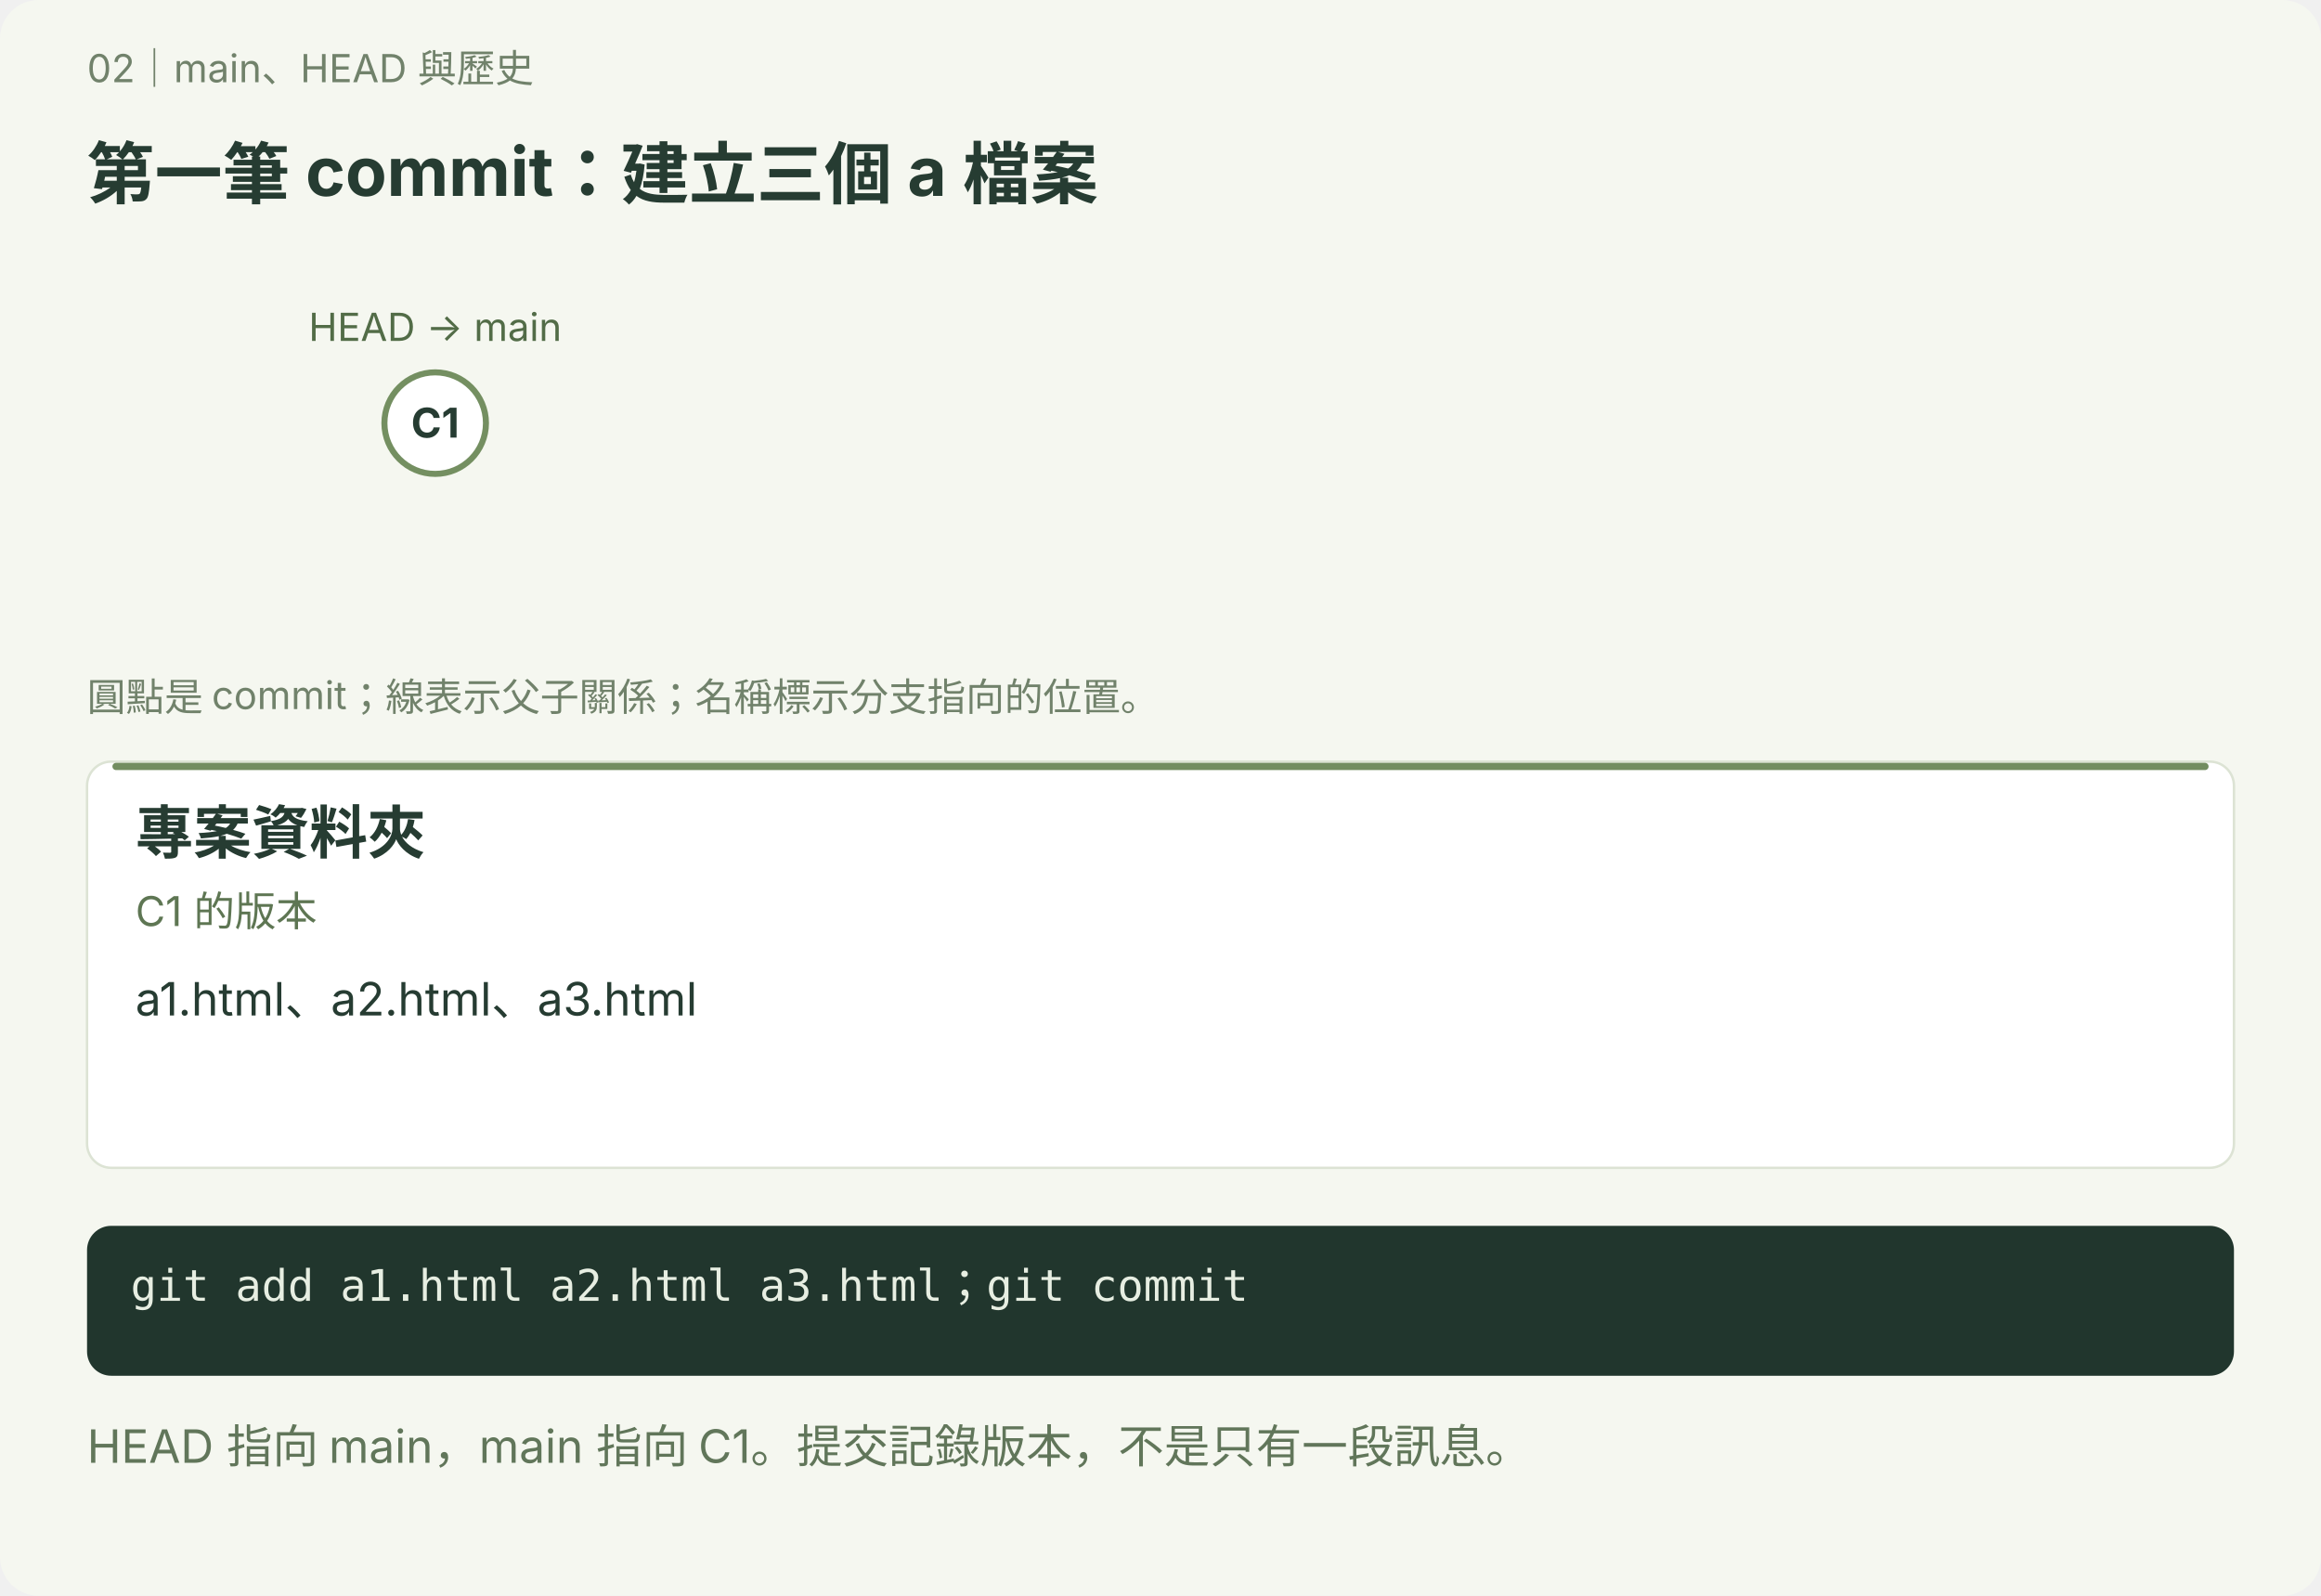
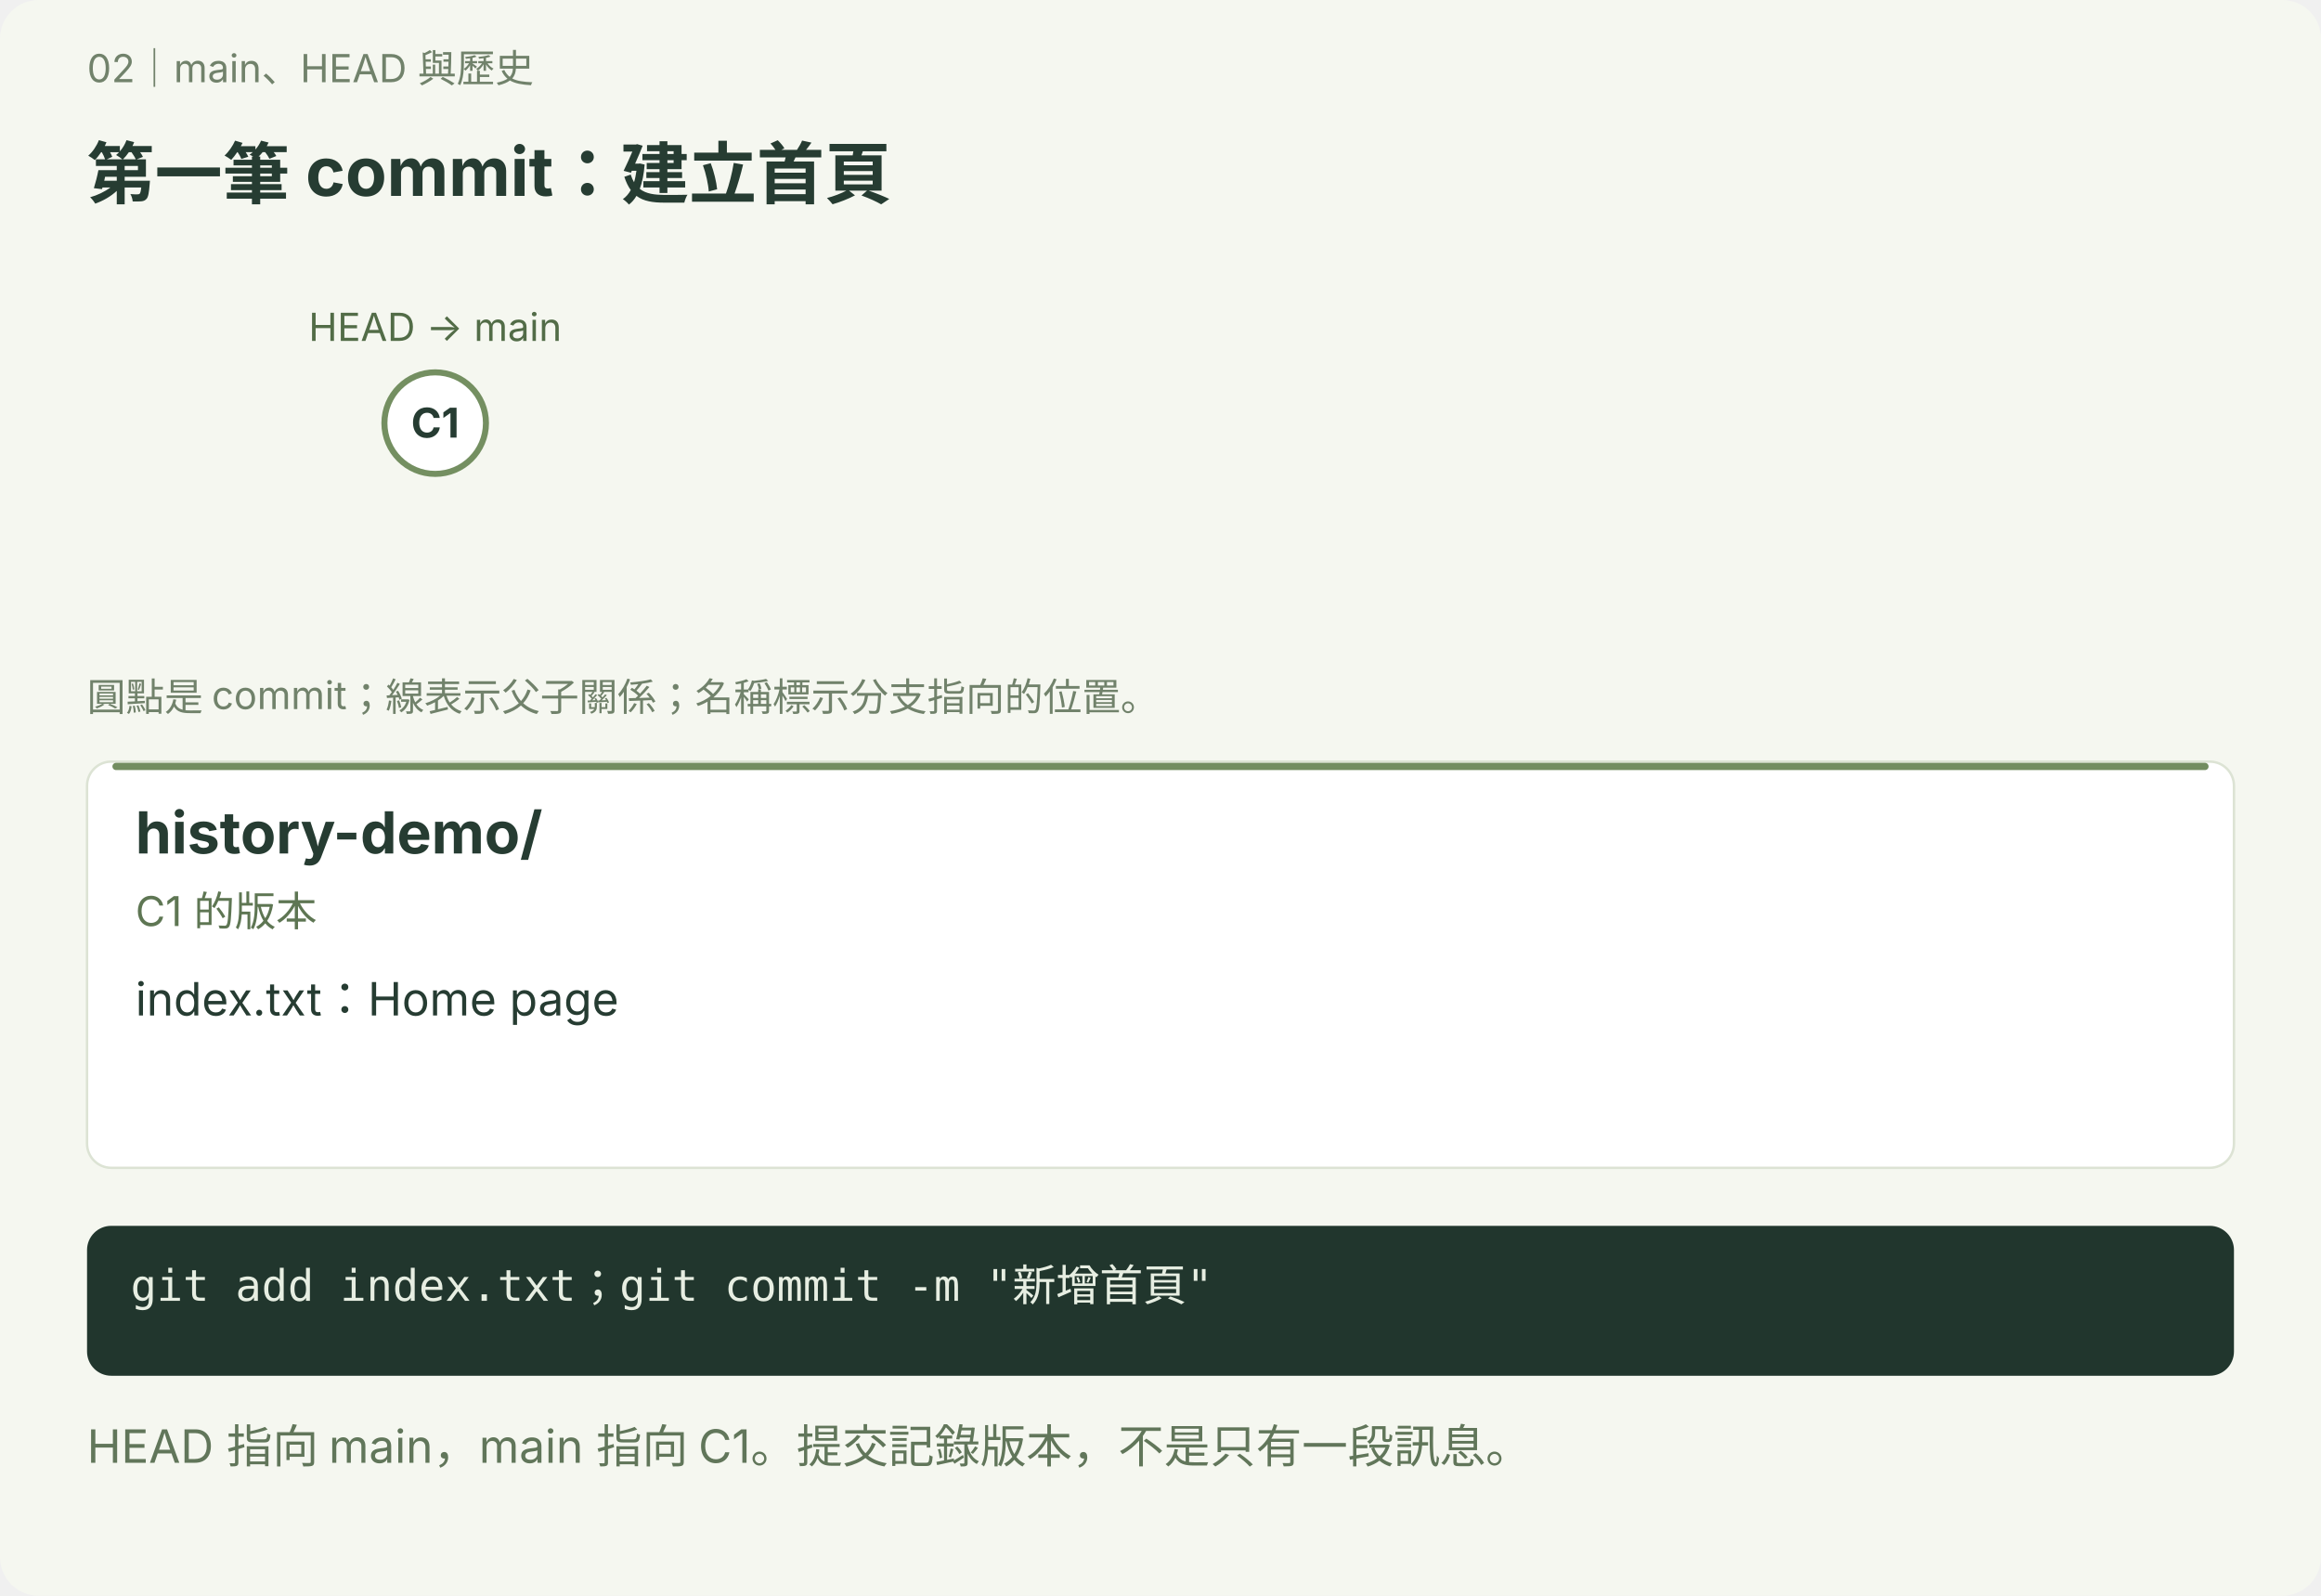
<svg xmlns="http://www.w3.org/2000/svg" viewBox="0 0 960 660" width="960" height="660" role="img" aria-labelledby="diagram-title diagram-desc">
  <style>text{font-family:system-ui,-apple-system,"Noto Sans TC","Microsoft JhengHei",sans-serif;fill:#263c32}.eyebrow{font-size:16px;fill:#71826b}.heading{font-size:28px;font-weight:650}.card-title{font-size:24px;font-weight:650}.tag{font-size:17px;fill:#5e7653}.body{font-size:19px}.command{font-size:18px;fill:#e7eee2;font-family:ui-monospace,SFMono-Regular,Consolas,monospace}.note{font-size:19px;fill:#61765a}.ref{font-size:16px;fill:#526c47}.commit{font-size:17px;font-weight:650}</style>
  <rect width="960" height="660" rx="16" fill="#f5f7f0" />
  <text x="36" y="34" class="eyebrow">
    <tspan x="36" dy="0">02｜main、HEAD 與歷史</tspan>
  </text>
  <text x="36" y="82" class="heading">
-     <tspan x="36" dy="0">第一筆 commit：建立三個 a 檔案</tspan>
+     <tspan x="36" dy="0">第一筆 commit：建立首頁</tspan>
  </text>
  <circle cx="180" cy="175" r="21" fill="#fff" stroke="#748f61" stroke-width="2.5" />
  <text x="180" y="181" text-anchor="middle" class="commit">C1</text>
  <text x="180" y="141" text-anchor="middle" class="ref">HEAD → main</text>
  <text x="36" y="294" class="eyebrow">
    <tspan x="36" dy="0">圓點是 commit；線表示父子關係；名稱標示分支指向的位置。</tspan>
  </text>
  <rect x="36" y="315" width="888" height="168" rx="10" fill="#ffffff" stroke="#dce3d4" />
  <path d="M 48 317 H 912" stroke="#728d60" stroke-width="3" stroke-linecap="round" />
  <text x="56" y="353" class="card-title">
-     <tspan x="56" dy="0">專案資料夾</tspan>
+     <tspan x="56" dy="0">history-demo/</tspan>
  </text>
  <text x="56" y="383" class="tag">
    <tspan x="56" dy="0">C1 的版本</tspan>
  </text>
  <text x="56" y="420" class="body">
-     <tspan x="56" dy="0">a1.html、a2.html、a3.html</tspan>
+     <tspan x="56" dy="0">index.txt：Home page</tspan>
  </text>
  <rect x="36" y="507" width="888" height="62" rx="10" fill="#21362d" />
  <text x="54" y="538" class="command">
-     <tspan x="54" dy="0">git add a1.html a2.html a3.html；git commit</tspan>
+     <tspan x="54" dy="0">git add index.txt；git commit -m "新增首頁"</tspan>
  </text>
  <text x="36" y="605" class="note">
    <tspan x="36" dy="0">HEAD 指向 main，main 指向 C1。提交記錄版本，不是只有一段訊息。</tspan>
  </text>
</svg>
